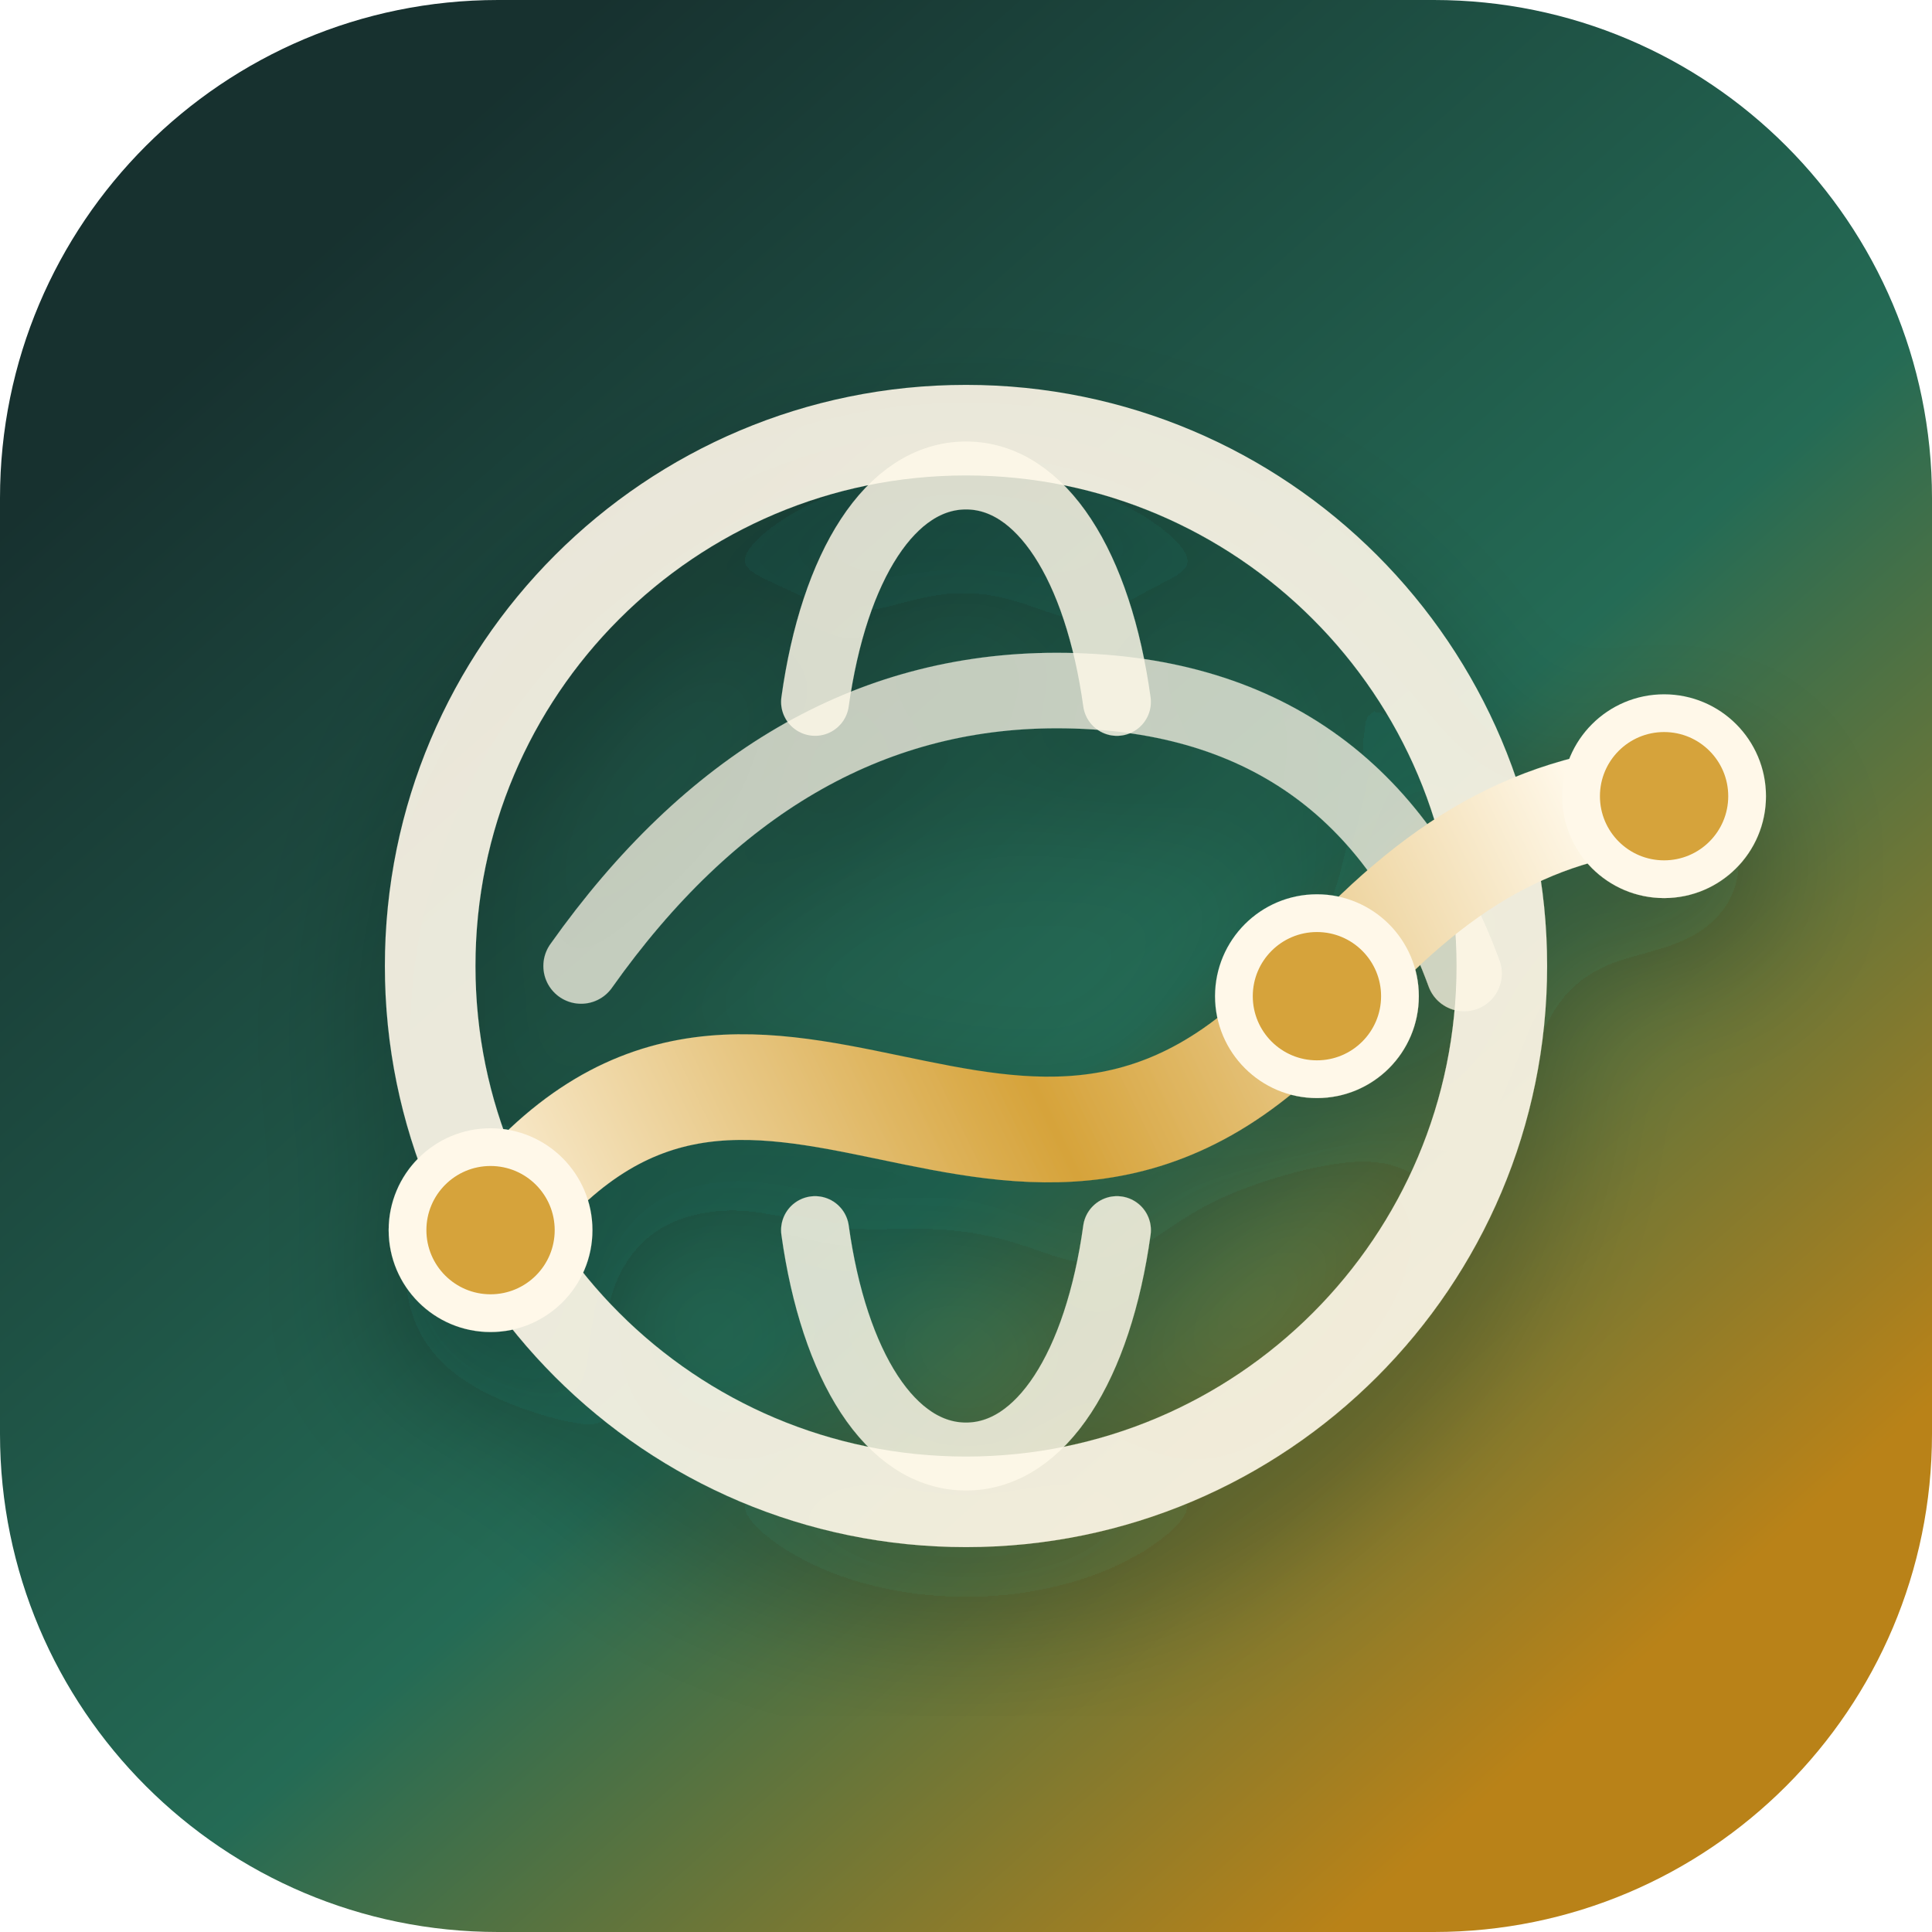
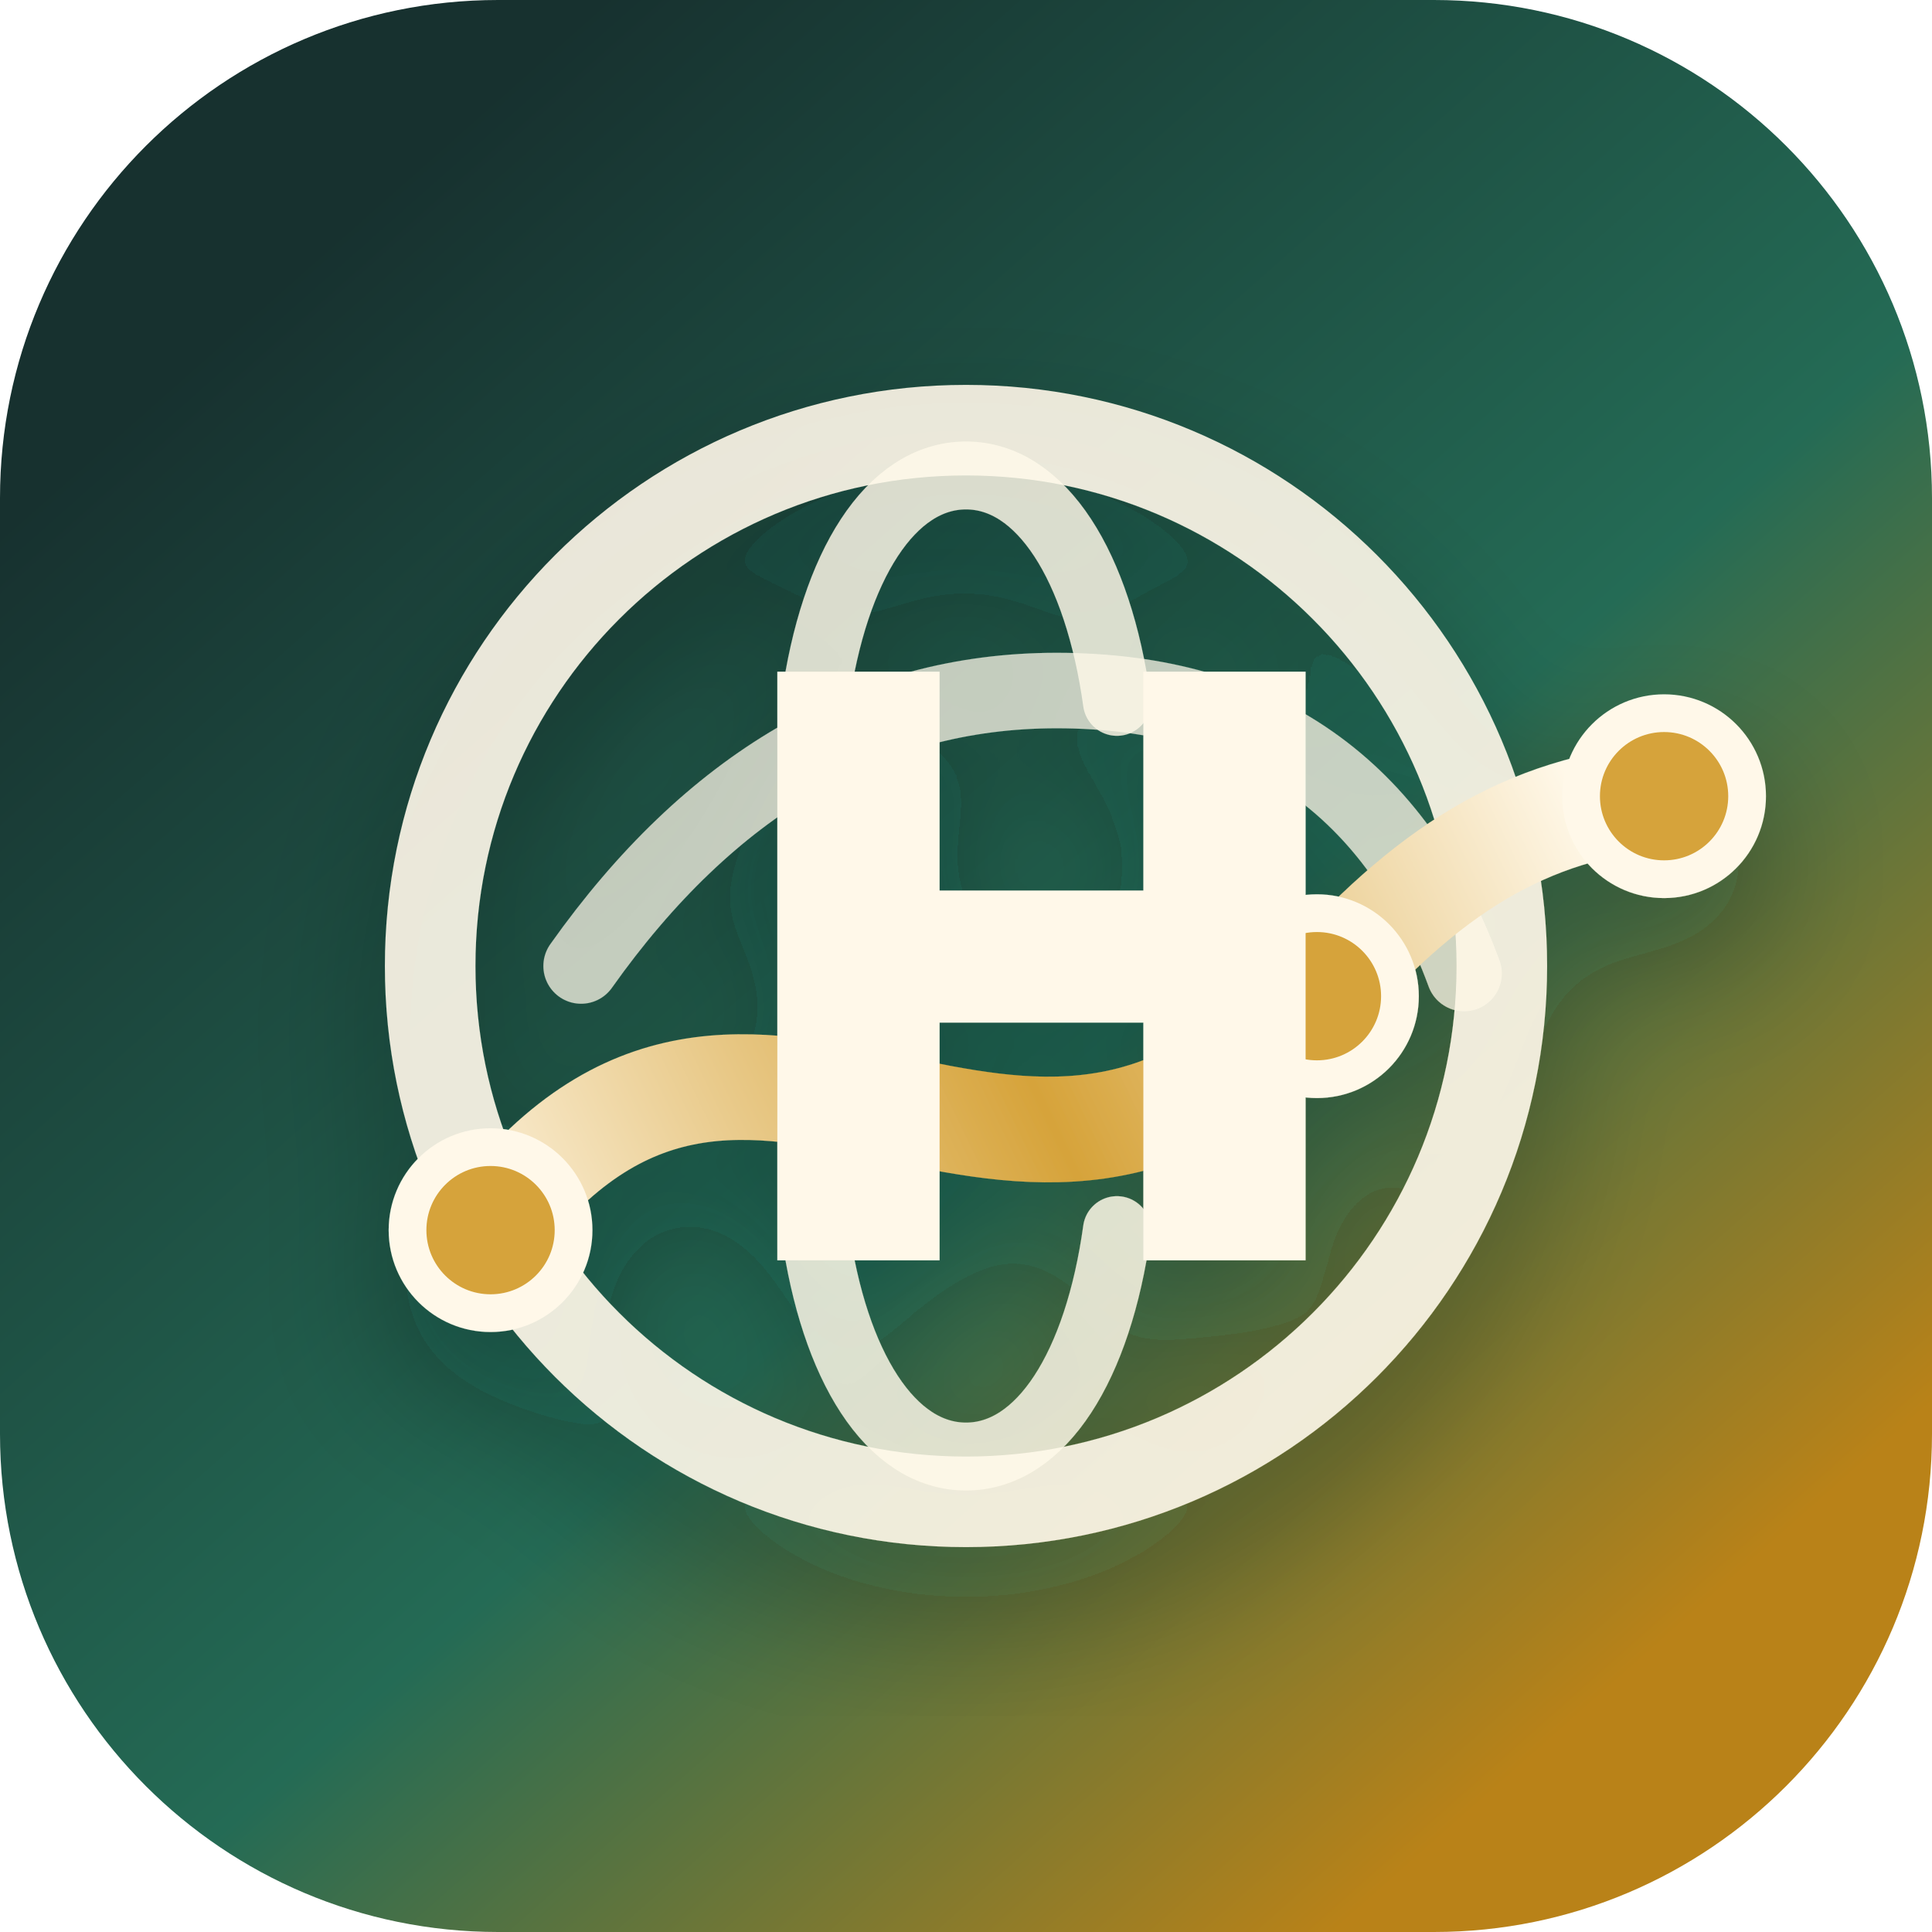
<svg xmlns="http://www.w3.org/2000/svg" viewBox="0 0 512 512" role="img" aria-label="HumanChain logo">
  <defs>
    <linearGradient id="hc-bg" x1="86" x2="426" y1="64" y2="448" gradientUnits="userSpaceOnUse">
      <stop stop-color="#17312f" />
      <stop offset=".58" stop-color="#246b55" />
      <stop offset="1" stop-color="#b98218" />
    </linearGradient>
    <linearGradient id="hc-line" x1="112" x2="406" y1="328" y2="186" gradientUnits="userSpaceOnUse">
      <stop stop-color="#fff8e9" />
      <stop offset=".5" stop-color="#d6a33a" />
      <stop offset="1" stop-color="#fff8e9" />
    </linearGradient>
    <filter id="hc-shadow" x="-20%" y="-20%" width="140%" height="140%">
      <feDropShadow dx="0" dy="18" stdDeviation="18" flood-color="#0d1c1a" flood-opacity=".32" />
    </filter>
  </defs>
  <rect width="512" height="512" rx="132" fill="url(#hc-bg)" />
  <g filter="url(#hc-shadow)">
    <circle cx="256" cy="256" r="142" fill="none" stroke="#fff8e9" stroke-opacity=".9" stroke-width="24" />
    <path d="M154 256c34-48 76-73 126-73 54 0 90 26 108 75" fill="none" stroke="#fff8e9" stroke-opacity=".72" stroke-width="20" stroke-linecap="round" />
    <path d="M130 326c70-94 139 28 219-62 29-33 55-50 92-53" fill="none" stroke="url(#hc-line)" stroke-width="28" stroke-linecap="round" />
    <circle cx="130" cy="326" r="22" fill="#d6a33a" stroke="#fff8e9" stroke-width="10" />
    <circle cx="349" cy="264" r="22" fill="#d6a33a" stroke="#fff8e9" stroke-width="10" />
    <circle cx="441" cy="211" r="22" fill="#d6a33a" stroke="#fff8e9" stroke-width="10" />
    <path d="M216 186c5-36 20-60 40-60s35 24 40 60M216 326c5 36 20 60 40 60s35-24 40-60" fill="none" stroke="#fff8e9" stroke-opacity=".82" stroke-width="18" stroke-linecap="round" />
+     <path d="M206 178h43v58h54v-58h43v156h-43v-63h-54v63h-43z" fill="#fff8e9" />
  </g>
</svg>
